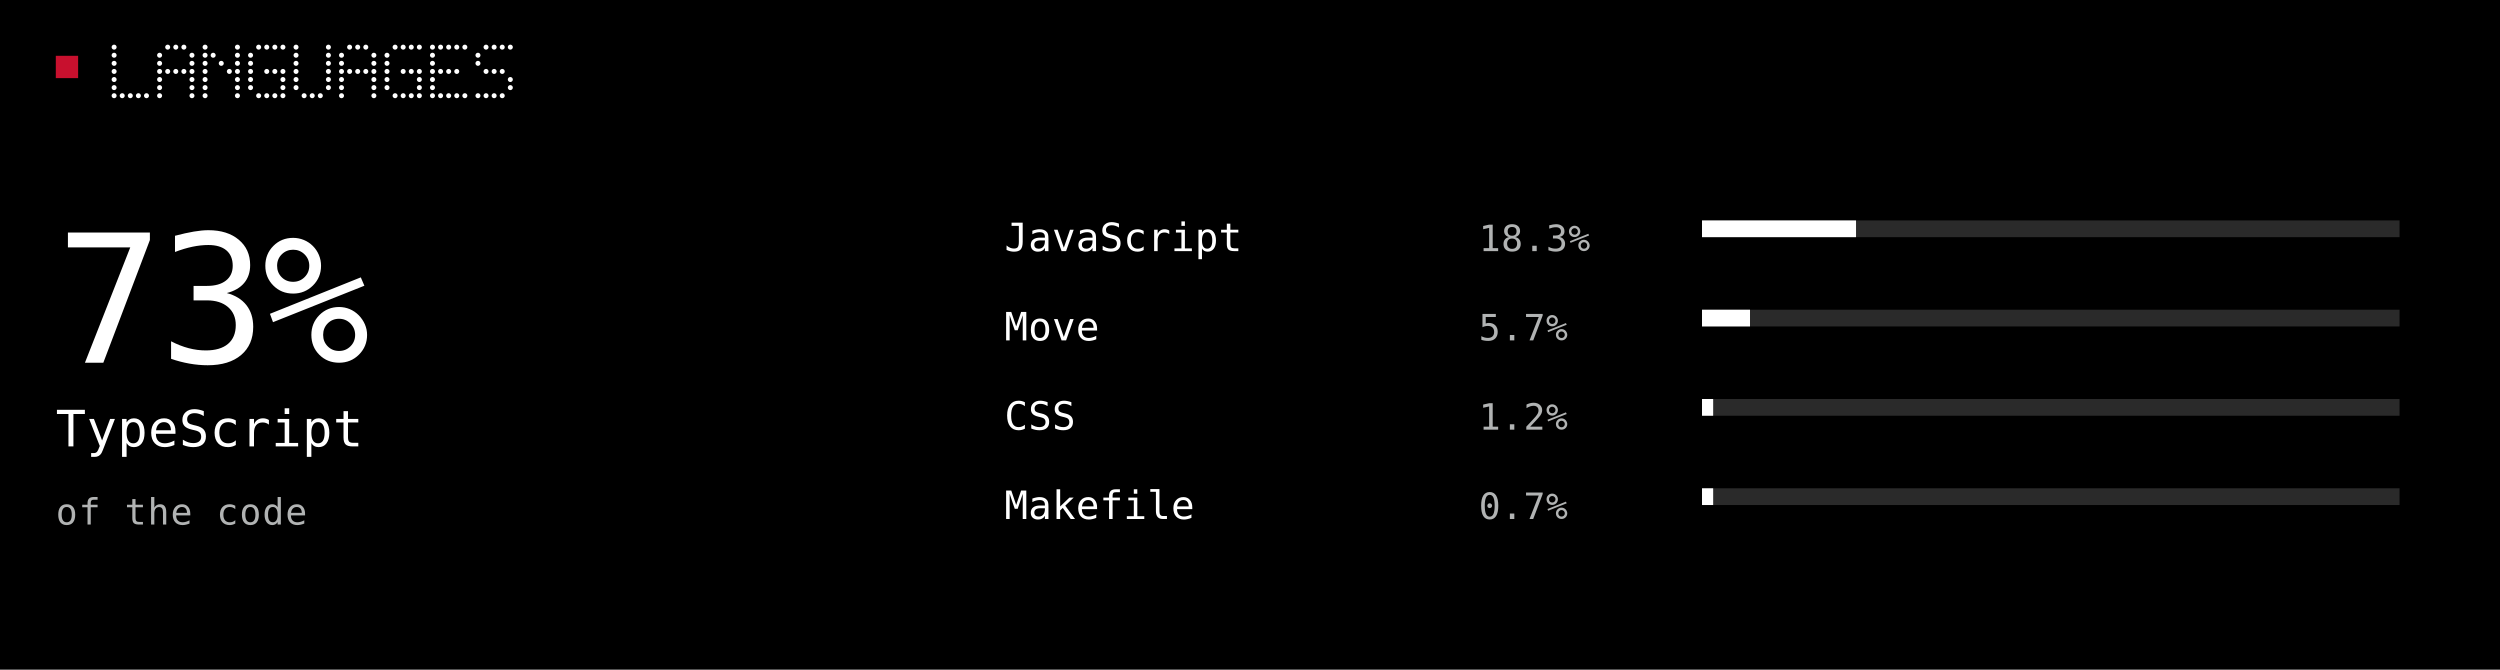
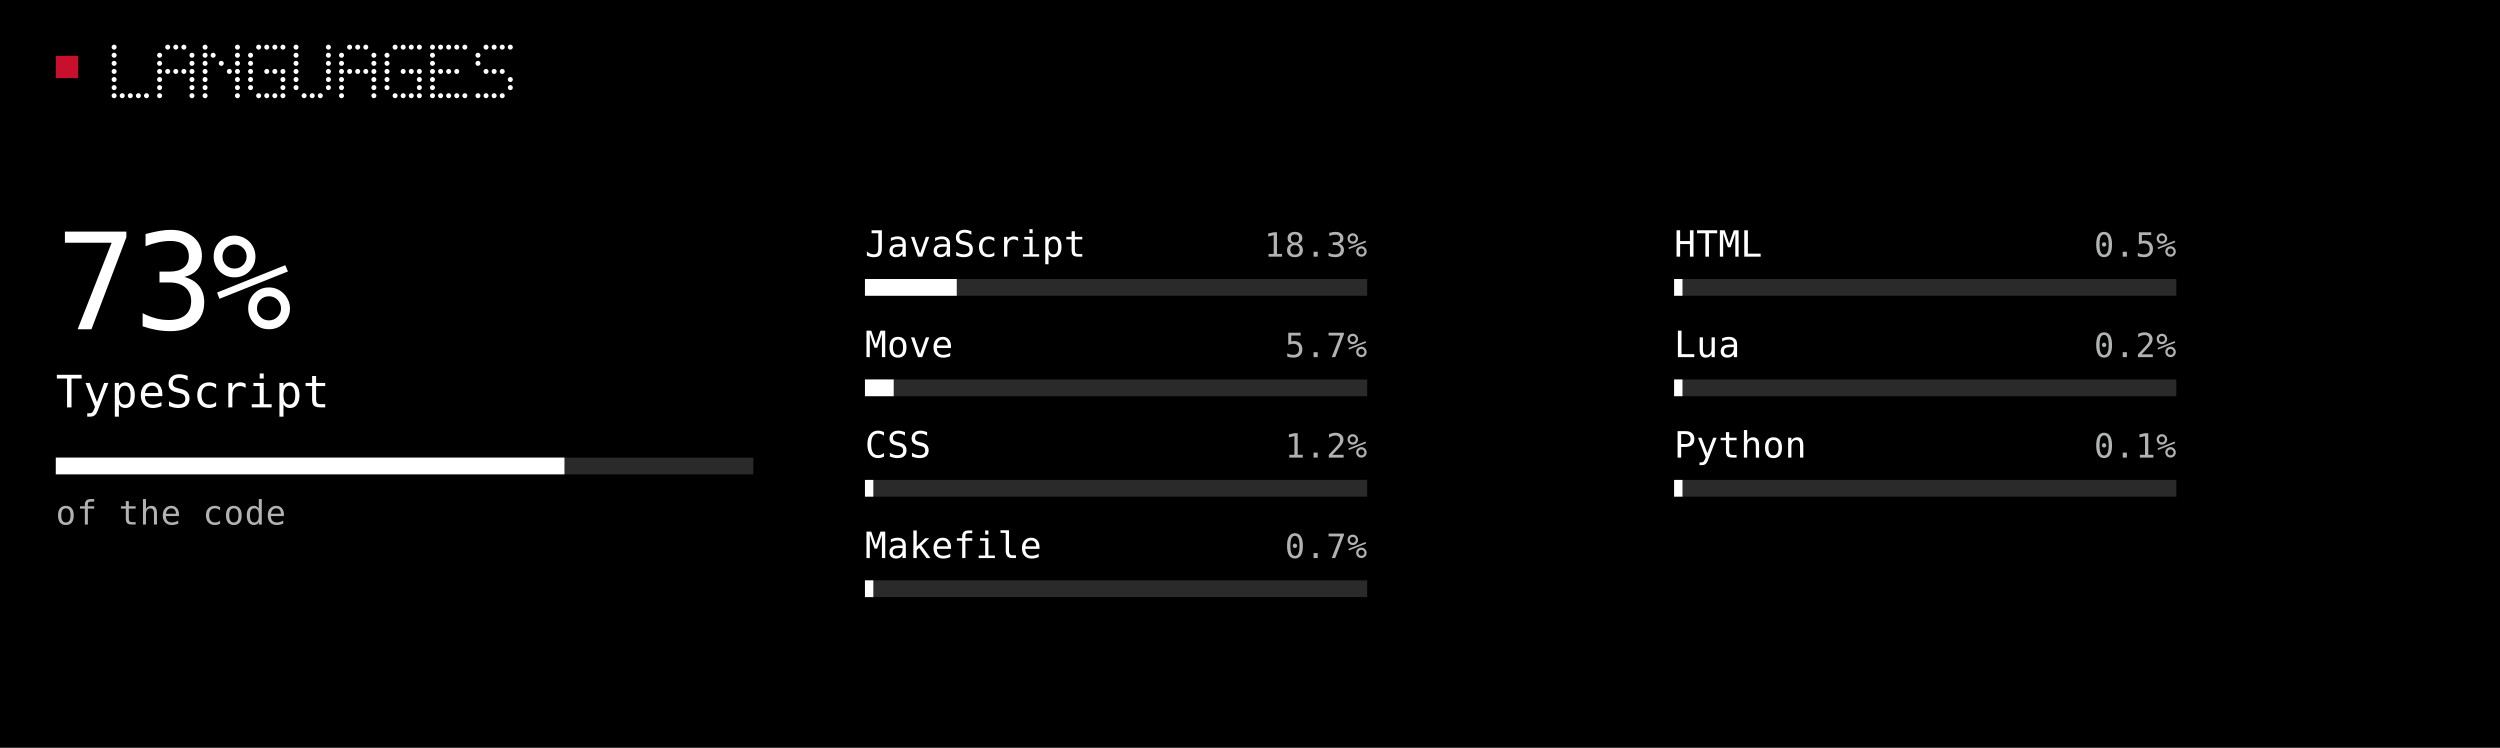
- <svg xmlns="http://www.w3.org/2000/svg" width="896" height="240" viewBox="0 0 896 240" role="img">
-   <rect width="896" height="240" fill="#000000" />
+ <svg xmlns="http://www.w3.org/2000/svg" width="896" height="268" viewBox="0 0 896 268" role="img">
+   <rect width="896" height="268" fill="#000000" />
  <rect x="20" y="20" width="8" height="8" fill="#C8102E" />
  <circle cx="40.9" cy="16.9" r="0.90" fill="#FFFFFF" />
  <circle cx="40.9" cy="19.8" r="0.90" fill="#FFFFFF" />
  <circle cx="40.9" cy="22.7" r="0.90" fill="#FFFFFF" />
  <circle cx="40.9" cy="25.6" r="0.90" fill="#FFFFFF" />
  <circle cx="40.9" cy="28.5" r="0.90" fill="#FFFFFF" />
  <circle cx="40.9" cy="31.4" r="0.90" fill="#FFFFFF" />
  <circle cx="40.9" cy="34.3" r="0.90" fill="#FFFFFF" />
  <circle cx="43.8" cy="34.3" r="0.90" fill="#FFFFFF" />
  <circle cx="46.7" cy="34.3" r="0.90" fill="#FFFFFF" />
  <circle cx="49.6" cy="34.3" r="0.90" fill="#FFFFFF" />
  <circle cx="52.5" cy="34.3" r="0.90" fill="#FFFFFF" />
  <circle cx="60.1" cy="16.9" r="0.90" fill="#FFFFFF" />
  <circle cx="63.0" cy="16.9" r="0.90" fill="#FFFFFF" />
  <circle cx="65.9" cy="16.9" r="0.90" fill="#FFFFFF" />
  <circle cx="57.2" cy="19.8" r="0.90" fill="#FFFFFF" />
  <circle cx="68.8" cy="19.8" r="0.90" fill="#FFFFFF" />
  <circle cx="57.2" cy="22.7" r="0.90" fill="#FFFFFF" />
  <circle cx="68.8" cy="22.7" r="0.90" fill="#FFFFFF" />
  <circle cx="57.2" cy="25.6" r="0.90" fill="#FFFFFF" />
  <circle cx="60.1" cy="25.6" r="0.90" fill="#FFFFFF" />
  <circle cx="63.0" cy="25.6" r="0.90" fill="#FFFFFF" />
  <circle cx="65.9" cy="25.6" r="0.90" fill="#FFFFFF" />
  <circle cx="68.8" cy="25.6" r="0.90" fill="#FFFFFF" />
  <circle cx="57.2" cy="28.5" r="0.90" fill="#FFFFFF" />
  <circle cx="68.8" cy="28.5" r="0.90" fill="#FFFFFF" />
  <circle cx="57.2" cy="31.4" r="0.90" fill="#FFFFFF" />
  <circle cx="68.8" cy="31.4" r="0.90" fill="#FFFFFF" />
  <circle cx="57.2" cy="34.3" r="0.90" fill="#FFFFFF" />
  <circle cx="68.8" cy="34.3" r="0.90" fill="#FFFFFF" />
  <circle cx="73.5" cy="16.9" r="0.90" fill="#FFFFFF" />
  <circle cx="85.1" cy="16.9" r="0.90" fill="#FFFFFF" />
  <circle cx="73.5" cy="19.8" r="0.90" fill="#FFFFFF" />
  <circle cx="76.4" cy="19.8" r="0.90" fill="#FFFFFF" />
  <circle cx="85.1" cy="19.8" r="0.90" fill="#FFFFFF" />
  <circle cx="73.5" cy="22.7" r="0.90" fill="#FFFFFF" />
  <circle cx="79.3" cy="22.7" r="0.90" fill="#FFFFFF" />
  <circle cx="85.1" cy="22.7" r="0.90" fill="#FFFFFF" />
  <circle cx="73.5" cy="25.6" r="0.90" fill="#FFFFFF" />
  <circle cx="82.2" cy="25.6" r="0.90" fill="#FFFFFF" />
  <circle cx="85.1" cy="25.6" r="0.90" fill="#FFFFFF" />
  <circle cx="73.5" cy="28.5" r="0.90" fill="#FFFFFF" />
  <circle cx="85.1" cy="28.5" r="0.90" fill="#FFFFFF" />
  <circle cx="73.5" cy="31.4" r="0.90" fill="#FFFFFF" />
  <circle cx="85.1" cy="31.4" r="0.90" fill="#FFFFFF" />
  <circle cx="73.5" cy="34.3" r="0.90" fill="#FFFFFF" />
  <circle cx="85.1" cy="34.3" r="0.90" fill="#FFFFFF" />
  <circle cx="92.7" cy="16.9" r="0.90" fill="#FFFFFF" />
  <circle cx="95.6" cy="16.9" r="0.90" fill="#FFFFFF" />
  <circle cx="98.5" cy="16.9" r="0.90" fill="#FFFFFF" />
  <circle cx="101.4" cy="16.9" r="0.90" fill="#FFFFFF" />
  <circle cx="89.8" cy="19.8" r="0.90" fill="#FFFFFF" />
  <circle cx="89.8" cy="22.7" r="0.90" fill="#FFFFFF" />
  <circle cx="89.8" cy="25.6" r="0.90" fill="#FFFFFF" />
  <circle cx="95.6" cy="25.6" r="0.90" fill="#FFFFFF" />
  <circle cx="98.5" cy="25.6" r="0.90" fill="#FFFFFF" />
  <circle cx="101.4" cy="25.6" r="0.90" fill="#FFFFFF" />
  <circle cx="89.8" cy="28.5" r="0.90" fill="#FFFFFF" />
  <circle cx="101.4" cy="28.5" r="0.90" fill="#FFFFFF" />
  <circle cx="89.8" cy="31.4" r="0.90" fill="#FFFFFF" />
  <circle cx="101.4" cy="31.4" r="0.90" fill="#FFFFFF" />
  <circle cx="92.7" cy="34.3" r="0.90" fill="#FFFFFF" />
  <circle cx="95.6" cy="34.3" r="0.90" fill="#FFFFFF" />
  <circle cx="98.5" cy="34.3" r="0.90" fill="#FFFFFF" />
  <circle cx="101.4" cy="34.3" r="0.90" fill="#FFFFFF" />
  <circle cx="106.1" cy="16.9" r="0.90" fill="#FFFFFF" />
  <circle cx="117.7" cy="16.9" r="0.90" fill="#FFFFFF" />
  <circle cx="106.1" cy="19.8" r="0.90" fill="#FFFFFF" />
  <circle cx="117.7" cy="19.8" r="0.90" fill="#FFFFFF" />
  <circle cx="106.1" cy="22.7" r="0.90" fill="#FFFFFF" />
  <circle cx="117.7" cy="22.7" r="0.90" fill="#FFFFFF" />
  <circle cx="106.1" cy="25.6" r="0.90" fill="#FFFFFF" />
  <circle cx="117.7" cy="25.6" r="0.90" fill="#FFFFFF" />
  <circle cx="106.1" cy="28.5" r="0.90" fill="#FFFFFF" />
  <circle cx="117.7" cy="28.5" r="0.90" fill="#FFFFFF" />
  <circle cx="106.1" cy="31.4" r="0.90" fill="#FFFFFF" />
  <circle cx="117.7" cy="31.4" r="0.90" fill="#FFFFFF" />
  <circle cx="109.0" cy="34.3" r="0.90" fill="#FFFFFF" />
  <circle cx="111.9" cy="34.3" r="0.90" fill="#FFFFFF" />
  <circle cx="114.8" cy="34.3" r="0.90" fill="#FFFFFF" />
  <circle cx="125.3" cy="16.9" r="0.90" fill="#FFFFFF" />
  <circle cx="128.2" cy="16.9" r="0.90" fill="#FFFFFF" />
  <circle cx="131.1" cy="16.9" r="0.90" fill="#FFFFFF" />
  <circle cx="122.4" cy="19.8" r="0.90" fill="#FFFFFF" />
  <circle cx="134.0" cy="19.8" r="0.90" fill="#FFFFFF" />
  <circle cx="122.4" cy="22.7" r="0.90" fill="#FFFFFF" />
  <circle cx="134.0" cy="22.7" r="0.90" fill="#FFFFFF" />
  <circle cx="122.4" cy="25.6" r="0.90" fill="#FFFFFF" />
  <circle cx="125.3" cy="25.6" r="0.90" fill="#FFFFFF" />
  <circle cx="128.2" cy="25.6" r="0.90" fill="#FFFFFF" />
  <circle cx="131.1" cy="25.6" r="0.90" fill="#FFFFFF" />
  <circle cx="134.0" cy="25.6" r="0.90" fill="#FFFFFF" />
  <circle cx="122.4" cy="28.5" r="0.90" fill="#FFFFFF" />
  <circle cx="134.0" cy="28.5" r="0.90" fill="#FFFFFF" />
  <circle cx="122.4" cy="31.4" r="0.90" fill="#FFFFFF" />
  <circle cx="134.0" cy="31.4" r="0.90" fill="#FFFFFF" />
  <circle cx="122.4" cy="34.3" r="0.90" fill="#FFFFFF" />
  <circle cx="134.0" cy="34.3" r="0.90" fill="#FFFFFF" />
  <circle cx="141.6" cy="16.9" r="0.90" fill="#FFFFFF" />
  <circle cx="144.5" cy="16.9" r="0.90" fill="#FFFFFF" />
  <circle cx="147.4" cy="16.9" r="0.90" fill="#FFFFFF" />
  <circle cx="150.3" cy="16.9" r="0.90" fill="#FFFFFF" />
  <circle cx="138.7" cy="19.8" r="0.90" fill="#FFFFFF" />
  <circle cx="138.7" cy="22.7" r="0.90" fill="#FFFFFF" />
  <circle cx="138.7" cy="25.6" r="0.90" fill="#FFFFFF" />
  <circle cx="144.5" cy="25.6" r="0.90" fill="#FFFFFF" />
  <circle cx="147.4" cy="25.6" r="0.90" fill="#FFFFFF" />
  <circle cx="150.3" cy="25.6" r="0.90" fill="#FFFFFF" />
  <circle cx="138.7" cy="28.5" r="0.90" fill="#FFFFFF" />
  <circle cx="150.3" cy="28.5" r="0.90" fill="#FFFFFF" />
  <circle cx="138.7" cy="31.4" r="0.90" fill="#FFFFFF" />
  <circle cx="150.3" cy="31.4" r="0.90" fill="#FFFFFF" />
  <circle cx="141.6" cy="34.3" r="0.90" fill="#FFFFFF" />
  <circle cx="144.5" cy="34.3" r="0.90" fill="#FFFFFF" />
  <circle cx="147.4" cy="34.3" r="0.90" fill="#FFFFFF" />
  <circle cx="150.3" cy="34.3" r="0.90" fill="#FFFFFF" />
  <circle cx="155.0" cy="16.9" r="0.90" fill="#FFFFFF" />
  <circle cx="157.9" cy="16.9" r="0.90" fill="#FFFFFF" />
  <circle cx="160.8" cy="16.9" r="0.90" fill="#FFFFFF" />
  <circle cx="163.7" cy="16.9" r="0.90" fill="#FFFFFF" />
  <circle cx="166.6" cy="16.9" r="0.90" fill="#FFFFFF" />
  <circle cx="155.0" cy="19.8" r="0.90" fill="#FFFFFF" />
  <circle cx="155.0" cy="22.7" r="0.90" fill="#FFFFFF" />
  <circle cx="155.0" cy="25.6" r="0.90" fill="#FFFFFF" />
  <circle cx="157.9" cy="25.6" r="0.90" fill="#FFFFFF" />
  <circle cx="160.8" cy="25.6" r="0.90" fill="#FFFFFF" />
  <circle cx="163.7" cy="25.6" r="0.90" fill="#FFFFFF" />
  <circle cx="155.0" cy="28.5" r="0.90" fill="#FFFFFF" />
  <circle cx="155.0" cy="31.4" r="0.90" fill="#FFFFFF" />
  <circle cx="155.0" cy="34.3" r="0.90" fill="#FFFFFF" />
  <circle cx="157.9" cy="34.3" r="0.90" fill="#FFFFFF" />
  <circle cx="160.8" cy="34.3" r="0.90" fill="#FFFFFF" />
  <circle cx="163.7" cy="34.3" r="0.90" fill="#FFFFFF" />
  <circle cx="166.6" cy="34.3" r="0.90" fill="#FFFFFF" />
  <circle cx="174.2" cy="16.9" r="0.90" fill="#FFFFFF" />
  <circle cx="177.1" cy="16.9" r="0.90" fill="#FFFFFF" />
  <circle cx="180.0" cy="16.9" r="0.90" fill="#FFFFFF" />
  <circle cx="182.9" cy="16.9" r="0.90" fill="#FFFFFF" />
  <circle cx="171.3" cy="19.8" r="0.90" fill="#FFFFFF" />
  <circle cx="171.3" cy="22.7" r="0.90" fill="#FFFFFF" />
  <circle cx="174.2" cy="25.6" r="0.90" fill="#FFFFFF" />
  <circle cx="177.1" cy="25.6" r="0.90" fill="#FFFFFF" />
  <circle cx="180.0" cy="25.6" r="0.90" fill="#FFFFFF" />
  <circle cx="182.9" cy="28.5" r="0.90" fill="#FFFFFF" />
  <circle cx="182.9" cy="31.4" r="0.90" fill="#FFFFFF" />
  <circle cx="171.3" cy="34.3" r="0.90" fill="#FFFFFF" />
  <circle cx="174.2" cy="34.3" r="0.90" fill="#FFFFFF" />
  <circle cx="177.1" cy="34.3" r="0.90" fill="#FFFFFF" />
  <circle cx="180.0" cy="34.3" r="0.90" fill="#FFFFFF" />
-   <text x="20" y="130" fill="#FFFFFF" font-family="ui-monospace, Geist Mono, monospace" font-size="64" letter-spacing="-1.5" dominant-baseline="auto">73%</text>
-   <text x="20" y="160" fill="#FFFFFF" font-family="ui-monospace, Geist Mono, monospace" font-size="18" letter-spacing="0.2" dominant-baseline="auto">TypeScript</text>
-   <text x="20" y="188" fill="#B1B3B3" font-family="ui-monospace, Geist Mono, monospace" font-size="13" letter-spacing="0.4" dominant-baseline="auto">of the code</text>
-   <text x="360" y="90" fill="#FFFFFF" font-family="ui-monospace, Geist Mono, monospace" font-size="14" letter-spacing="0.1" dominant-baseline="auto">JavaScript</text>
-   <text x="530" y="90" fill="#B1B3B3" font-family="ui-monospace, Geist Mono, monospace" font-size="13" letter-spacing="0.2" dominant-baseline="auto">18.3%</text>
-   <rect x="610" y="79" width="250" height="6" fill="#2A2A2A" />
-   <rect x="610" y="79" width="55.2" height="6" fill="#FFFFFF" />
-   <text x="360" y="122" fill="#FFFFFF" font-family="ui-monospace, Geist Mono, monospace" font-size="14" letter-spacing="0.1" dominant-baseline="auto">Move</text>
-   <text x="530" y="122" fill="#B1B3B3" font-family="ui-monospace, Geist Mono, monospace" font-size="13" letter-spacing="0.2" dominant-baseline="auto">5.7%</text>
-   <rect x="610" y="111" width="250" height="6" fill="#2A2A2A" />
-   <rect x="610" y="111" width="17.2" height="6" fill="#FFFFFF" />
-   <text x="360" y="154" fill="#FFFFFF" font-family="ui-monospace, Geist Mono, monospace" font-size="14" letter-spacing="0.1" dominant-baseline="auto">CSS</text>
-   <text x="530" y="154" fill="#B1B3B3" font-family="ui-monospace, Geist Mono, monospace" font-size="13" letter-spacing="0.2" dominant-baseline="auto">1.2%</text>
-   <rect x="610" y="143" width="250" height="6" fill="#2A2A2A" />
-   <rect x="610" y="143" width="4.0" height="6" fill="#FFFFFF" />
-   <text x="360" y="186" fill="#FFFFFF" font-family="ui-monospace, Geist Mono, monospace" font-size="14" letter-spacing="0.1" dominant-baseline="auto">Makefile</text>
-   <text x="530" y="186" fill="#B1B3B3" font-family="ui-monospace, Geist Mono, monospace" font-size="13" letter-spacing="0.2" dominant-baseline="auto">0.7%</text>
-   <rect x="610" y="175" width="250" height="6" fill="#2A2A2A" />
-   <rect x="610" y="175" width="4.0" height="6" fill="#FFFFFF" />
+   <text x="20" y="118" fill="#FFFFFF" text-anchor="start" font-family="ui-monospace, Geist Mono, monospace" font-size="48" letter-spacing="-1" dominant-baseline="auto">73%</text>
+   <text x="20" y="146" fill="#FFFFFF" text-anchor="start" font-family="ui-monospace, Geist Mono, monospace" font-size="16" letter-spacing="0.2" dominant-baseline="auto">TypeScript</text>
+   <rect x="20" y="164" width="250" height="6" fill="#2A2A2A" />
+   <rect x="20" y="164" width="182.3" height="6" fill="#FFFFFF" />
+   <text x="20" y="188" fill="#B1B3B3" text-anchor="start" font-family="ui-monospace, Geist Mono, monospace" font-size="12" letter-spacing="0.3" dominant-baseline="auto">of the code</text>
+   <text x="310" y="92" fill="#FFFFFF" text-anchor="start" font-family="ui-monospace, Geist Mono, monospace" font-size="13" letter-spacing="0.1" dominant-baseline="auto">JavaScript</text>
+   <text x="490" y="92" fill="#B1B3B3" text-anchor="end" font-family="ui-monospace, Geist Mono, monospace" font-size="12" letter-spacing="0.2" dominant-baseline="auto">18.3%</text>
+   <rect x="310" y="100" width="180" height="6" fill="#2A2A2A" />
+   <rect x="310" y="100" width="32.9" height="6" fill="#FFFFFF" />
+   <text x="310" y="128" fill="#FFFFFF" text-anchor="start" font-family="ui-monospace, Geist Mono, monospace" font-size="13" letter-spacing="0.1" dominant-baseline="auto">Move</text>
+   <text x="490" y="128" fill="#B1B3B3" text-anchor="end" font-family="ui-monospace, Geist Mono, monospace" font-size="12" letter-spacing="0.2" dominant-baseline="auto">5.7%</text>
+   <rect x="310" y="136" width="180" height="6" fill="#2A2A2A" />
+   <rect x="310" y="136" width="10.3" height="6" fill="#FFFFFF" />
+   <text x="310" y="164" fill="#FFFFFF" text-anchor="start" font-family="ui-monospace, Geist Mono, monospace" font-size="13" letter-spacing="0.1" dominant-baseline="auto">CSS</text>
+   <text x="490" y="164" fill="#B1B3B3" text-anchor="end" font-family="ui-monospace, Geist Mono, monospace" font-size="12" letter-spacing="0.2" dominant-baseline="auto">1.2%</text>
+   <rect x="310" y="172" width="180" height="6" fill="#2A2A2A" />
+   <rect x="310" y="172" width="3.0" height="6" fill="#FFFFFF" />
+   <text x="310" y="200" fill="#FFFFFF" text-anchor="start" font-family="ui-monospace, Geist Mono, monospace" font-size="13" letter-spacing="0.1" dominant-baseline="auto">Makefile</text>
+   <text x="490" y="200" fill="#B1B3B3" text-anchor="end" font-family="ui-monospace, Geist Mono, monospace" font-size="12" letter-spacing="0.2" dominant-baseline="auto">0.7%</text>
+   <rect x="310" y="208" width="180" height="6" fill="#2A2A2A" />
+   <rect x="310" y="208" width="3.0" height="6" fill="#FFFFFF" />
+   <text x="600" y="92" fill="#FFFFFF" text-anchor="start" font-family="ui-monospace, Geist Mono, monospace" font-size="13" letter-spacing="0.1" dominant-baseline="auto">HTML</text>
+   <text x="780" y="92" fill="#B1B3B3" text-anchor="end" font-family="ui-monospace, Geist Mono, monospace" font-size="12" letter-spacing="0.2" dominant-baseline="auto">0.5%</text>
+   <rect x="600" y="100" width="180" height="6" fill="#2A2A2A" />
+   <rect x="600" y="100" width="3.0" height="6" fill="#FFFFFF" />
+   <text x="600" y="128" fill="#FFFFFF" text-anchor="start" font-family="ui-monospace, Geist Mono, monospace" font-size="13" letter-spacing="0.1" dominant-baseline="auto">Lua</text>
+   <text x="780" y="128" fill="#B1B3B3" text-anchor="end" font-family="ui-monospace, Geist Mono, monospace" font-size="12" letter-spacing="0.2" dominant-baseline="auto">0.2%</text>
+   <rect x="600" y="136" width="180" height="6" fill="#2A2A2A" />
+   <rect x="600" y="136" width="3.0" height="6" fill="#FFFFFF" />
+   <text x="600" y="164" fill="#FFFFFF" text-anchor="start" font-family="ui-monospace, Geist Mono, monospace" font-size="13" letter-spacing="0.1" dominant-baseline="auto">Python</text>
+   <text x="780" y="164" fill="#B1B3B3" text-anchor="end" font-family="ui-monospace, Geist Mono, monospace" font-size="12" letter-spacing="0.2" dominant-baseline="auto">0.1%</text>
+   <rect x="600" y="172" width="180" height="6" fill="#2A2A2A" />
+   <rect x="600" y="172" width="3.0" height="6" fill="#FFFFFF" />
</svg>
